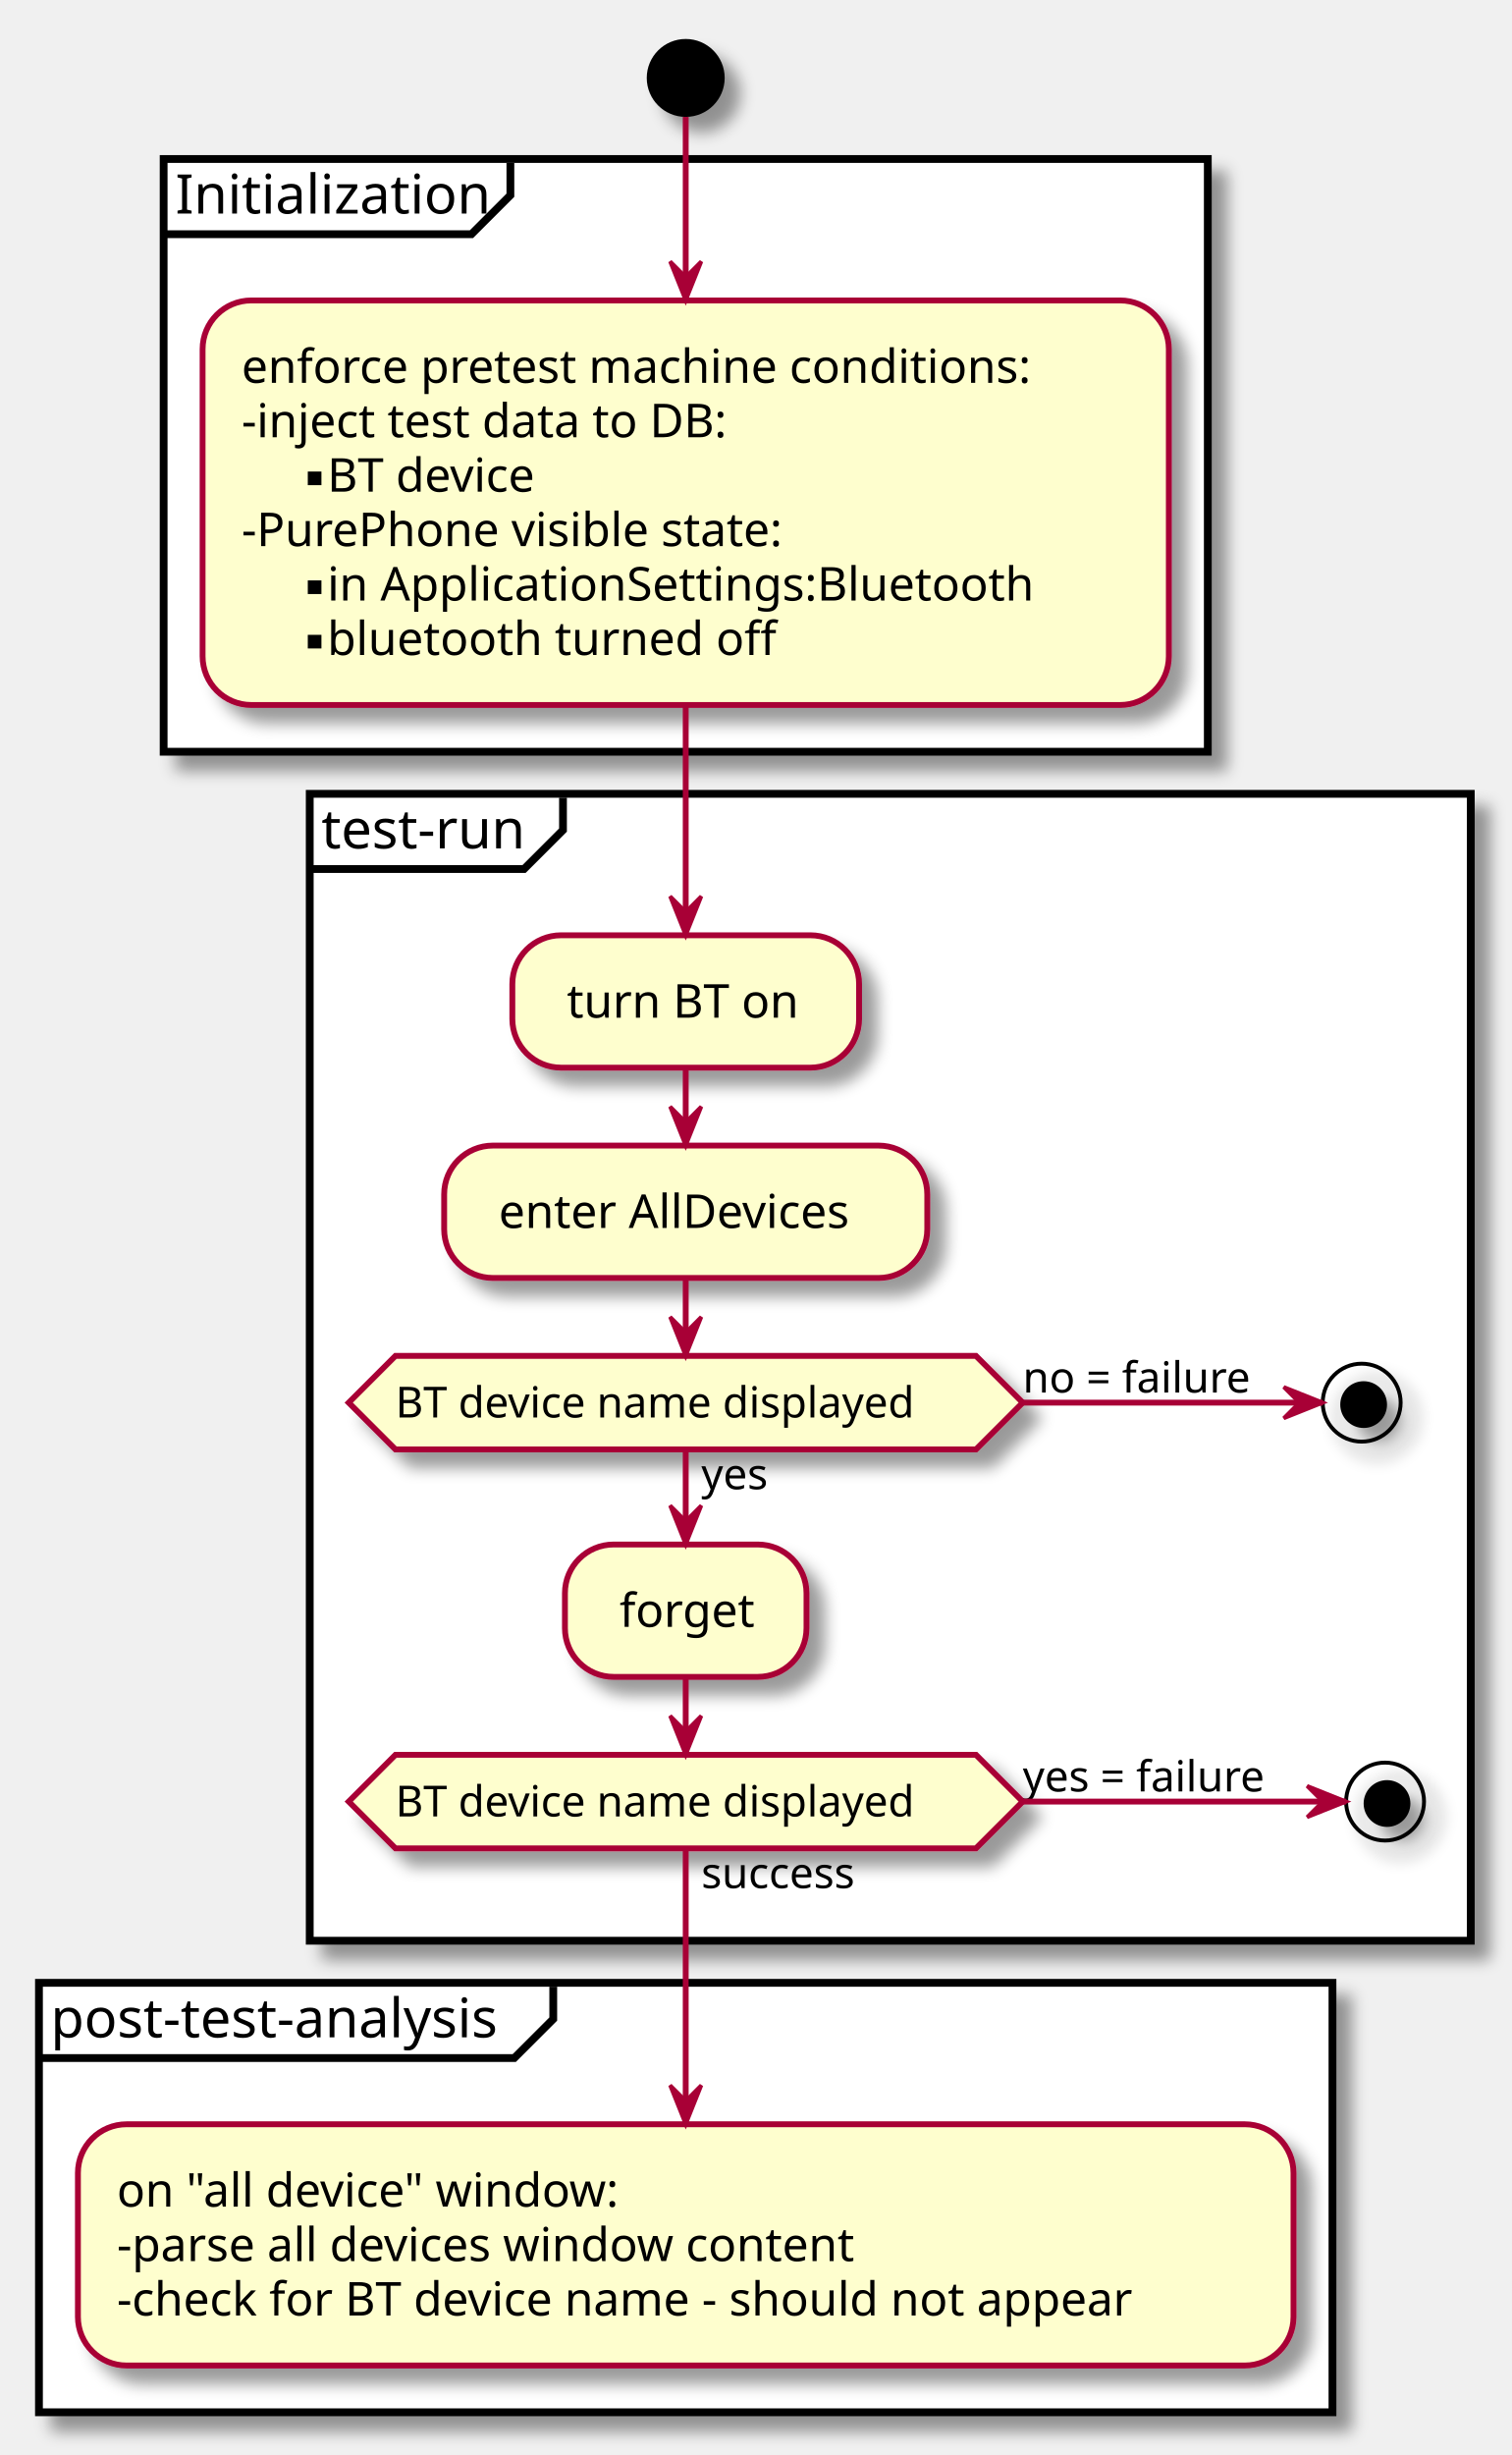
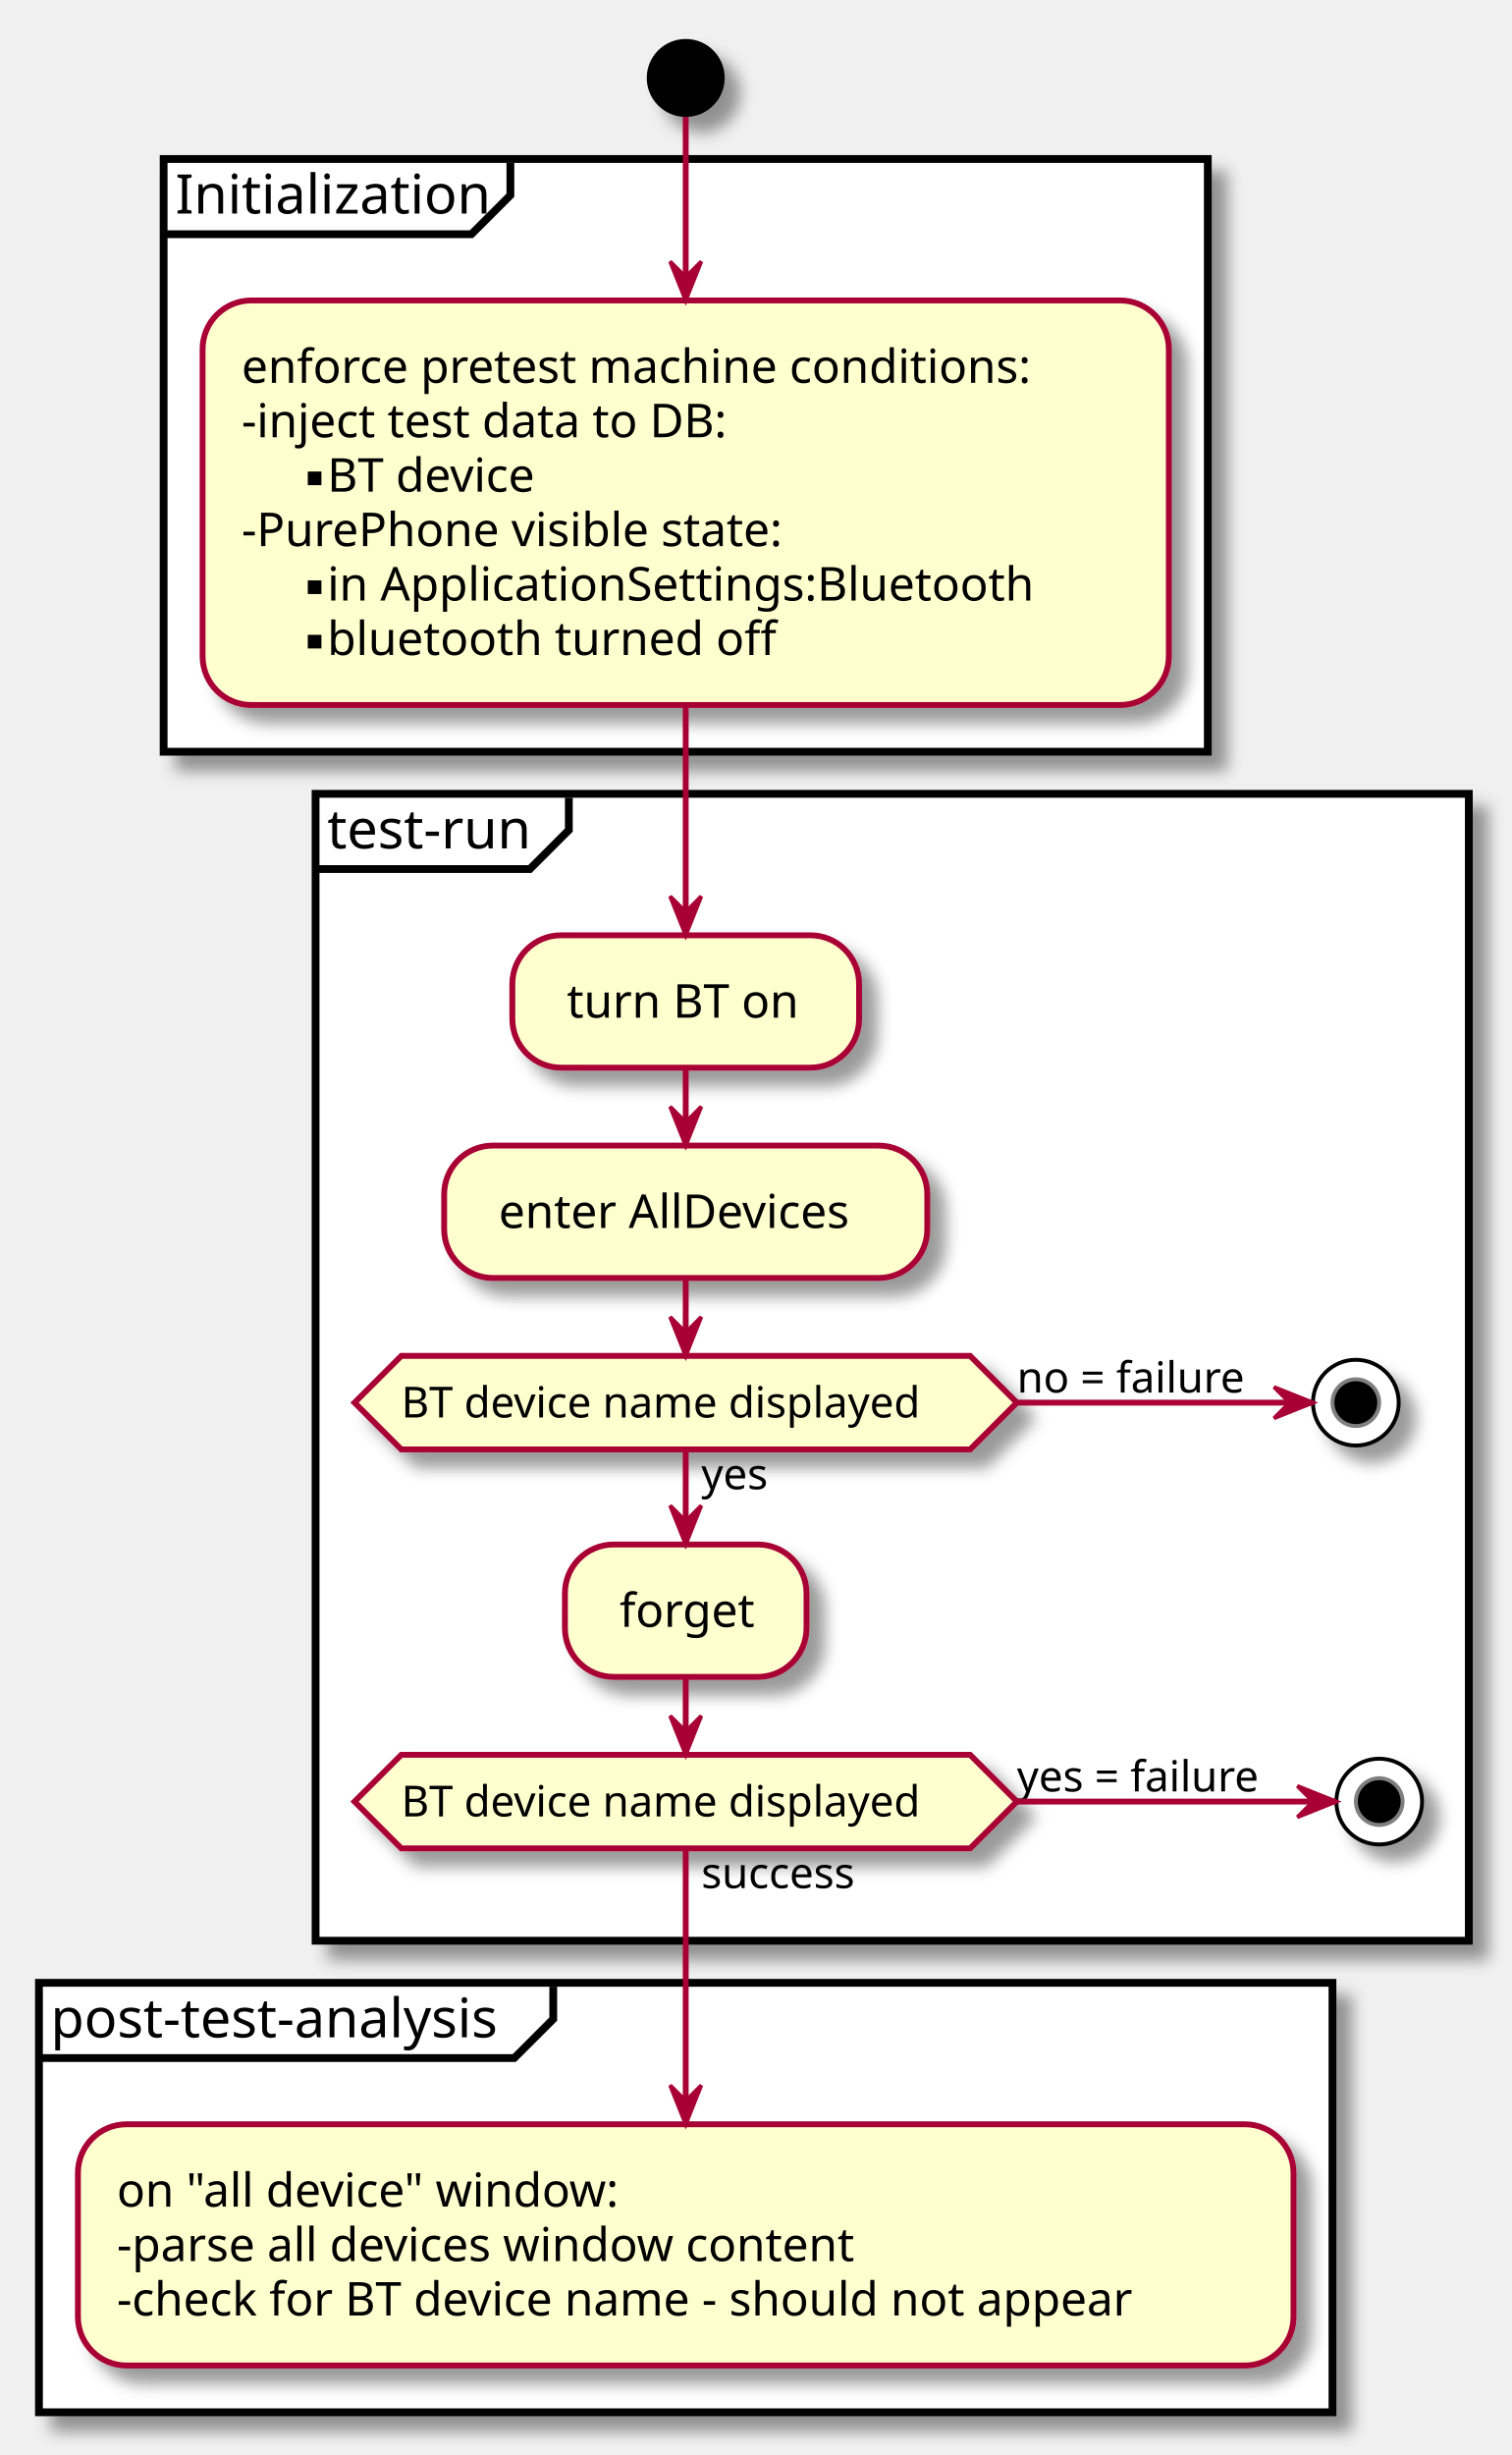
- <svg xmlns="http://www.w3.org/2000/svg" contentScriptType="application/ecmascript" contentStyleType="text/css" height="630px" preserveAspectRatio="none" style="width:388px;height:630px;" version="1.1" viewBox="0 0 388 630" width="388px" zoomAndPan="magnify">
+ <svg xmlns="http://www.w3.org/2000/svg" contentScriptType="application/ecmascript" contentStyleType="text/css" height="630px" preserveAspectRatio="none" style="width:388px;height:630px;background:#F0F0F0;" version="1.1" viewBox="0 0 388 630" width="388px" zoomAndPan="magnify">
  <defs>
-     <filter height="300%" id="fkoea4umu0pon" width="300%" x="-1" y="-1">
+     <filter height="300%" id="fpybxprirtiw3" width="300%" x="-1" y="-1">
      <feGaussianBlur result="blurOut" stdDeviation="2.0" />
      <feColorMatrix in="blurOut" result="blurOut2" type="matrix" values="0 0 0 0 0 0 0 0 0 0 0 0 0 0 0 0 0 0 .4 0" />
      <feOffset dx="4.0" dy="4.0" in="blurOut2" result="blurOut3" />
      <feBlend in="SourceGraphic" in2="blurOut3" mode="normal" />
    </filter>
  </defs>
  <g>
-     <ellipse cx="176" cy="20" fill="#000000" filter="url(#fkoea4umu0pon)" rx="10" ry="10" style="stroke: none; stroke-width: 1.0;" />
-     <rect fill="#FFFFFF" filter="url(#fkoea4umu0pon)" height="152.109" style="stroke: #000000; stroke-width: 2.0;" width="268" x="42" y="40.802" />
+     <ellipse cx="176" cy="20" fill="#000000" filter="url(#fpybxprirtiw3)" rx="10" ry="10" style="stroke: none; stroke-width: 1.0;" />
+     <rect fill="#FFFFFF" filter="url(#fpybxprirtiw3)" height="152.109" style="stroke: #000000; stroke-width: 2.0;" width="268" x="42" y="40.802" />
    <path d="M131,41.802 L131,50.099 L121,60.099 L42,60.099 " fill="none" style="stroke: #000000; stroke-width: 2.0;" />
    <text fill="#000000" font-family="sans-serif" font-size="14" lengthAdjust="spacingAndGlyphs" textLength="79" x="45" y="54.797">Initialization</text>
-     <rect fill="#FEFECE" filter="url(#fkoea4umu0pon)" height="103.812" rx="12.5" ry="12.5" style="stroke: #A80036; stroke-width: 1.5;" width="248" x="52" y="77.099" />
+     <rect fill="#FEFECE" filter="url(#fpybxprirtiw3)" height="103.812" rx="12.5" ry="12.5" style="stroke: #A80036; stroke-width: 1.5;" width="248" x="52" y="77.099" />
    <text fill="#000000" font-family="sans-serif" font-size="12" lengthAdjust="spacingAndGlyphs" textLength="228" x="62" y="98.237">enforce pretest machine conditions:</text>
    <text fill="#000000" font-family="sans-serif" font-size="12" lengthAdjust="spacingAndGlyphs" textLength="142" x="62" y="112.206">-inject test data to DB:</text>
    <rect fill="#000000" height="3.5" style="stroke: #000000; stroke-width: 0.0;" width="3.5" x="79" y="121.005" />
    <text fill="#000000" font-family="sans-serif" font-size="12" lengthAdjust="spacingAndGlyphs" textLength="59" x="84" y="126.175">BT device</text>
    <text fill="#000000" font-family="sans-serif" font-size="12" lengthAdjust="spacingAndGlyphs" textLength="156" x="62" y="140.144">-PurePhone visible state:</text>
    <rect fill="#000000" height="3.5" style="stroke: #000000; stroke-width: 0.0;" width="3.5" x="79" y="148.942" />
    <text fill="#000000" font-family="sans-serif" font-size="12" lengthAdjust="spacingAndGlyphs" textLength="201" x="84" y="154.112">in ApplicationSettings:Bluetooth</text>
    <rect fill="#000000" height="3.5" style="stroke: #000000; stroke-width: 0.0;" width="3.5" x="79" y="162.911" />
    <text fill="#000000" font-family="sans-serif" font-size="12" lengthAdjust="spacingAndGlyphs" textLength="127" x="84" y="168.081">bluetooth turned off</text>
-     <rect fill="#FFFFFF" filter="url(#fkoea4umu0pon)" height="294.316" style="stroke: #000000; stroke-width: 2.0;" width="298" x="79.5" y="203.713" />
-     <path d="M144.5,204.713 L144.5,213.01 L134.5,223.01 L79.5,223.01 " fill="none" style="stroke: #000000; stroke-width: 2.0;" />
-     <text fill="#000000" font-family="sans-serif" font-size="14" lengthAdjust="spacingAndGlyphs" textLength="55" x="82.5" y="217.708">test-run</text>
-     <rect fill="#FEFECE" filter="url(#fkoea4umu0pon)" height="33.969" rx="12.5" ry="12.5" style="stroke: #A80036; stroke-width: 1.5;" width="89" x="131.5" y="240.01" />
+     <rect fill="#FFFFFF" filter="url(#fpybxprirtiw3)" height="294.316" style="stroke: #000000; stroke-width: 2.0;" width="296" x="81" y="203.713" />
+     <path d="M146,204.713 L146,213.01 L136,223.01 L81,223.01 " fill="none" style="stroke: #000000; stroke-width: 2.0;" />
+     <text fill="#000000" font-family="sans-serif" font-size="14" lengthAdjust="spacingAndGlyphs" textLength="55" x="84" y="217.708">test-run</text>
+     <rect fill="#FEFECE" filter="url(#fpybxprirtiw3)" height="33.969" rx="12.5" ry="12.5" style="stroke: #A80036; stroke-width: 1.5;" width="89" x="131.5" y="240.01" />
    <text fill="#000000" font-family="sans-serif" font-size="12" lengthAdjust="spacingAndGlyphs" textLength="65" x="145.5" y="261.148">turn BT on</text>
-     <rect fill="#FEFECE" filter="url(#fkoea4umu0pon)" height="33.969" rx="12.5" ry="12.5" style="stroke: #A80036; stroke-width: 1.5;" width="124" x="114" y="293.978" />
+     <rect fill="#FEFECE" filter="url(#fpybxprirtiw3)" height="33.969" rx="12.5" ry="12.5" style="stroke: #A80036; stroke-width: 1.5;" width="124" x="114" y="293.978" />
    <text fill="#000000" font-family="sans-serif" font-size="12" lengthAdjust="spacingAndGlyphs" textLength="100" x="128" y="315.117">enter AllDevices</text>
-     <rect fill="#FEFECE" filter="url(#fkoea4umu0pon)" height="33.969" rx="12.5" ry="12.5" style="stroke: #A80036; stroke-width: 1.5;" width="62" x="145" y="396.35" />
+     <rect fill="#FEFECE" filter="url(#fpybxprirtiw3)" height="33.969" rx="12.5" ry="12.5" style="stroke: #A80036; stroke-width: 1.5;" width="62" x="145" y="396.35" />
    <text fill="#000000" font-family="sans-serif" font-size="12" lengthAdjust="spacingAndGlyphs" textLength="38" x="159" y="417.488">forget</text>
-     <polygon fill="#FEFECE" filter="url(#fkoea4umu0pon)" points="101.5,347.947,250.5,347.947,262.5,359.947,250.5,371.947,101.5,371.947,89.5,359.947,101.5,347.947" style="stroke: #A80036; stroke-width: 1.5;" />
+     <polygon fill="#FEFECE" filter="url(#fpybxprirtiw3)" points="103,347.947,249,347.947,261,359.947,249,371.947,103,371.947,91,359.947,103,347.947" style="stroke: #A80036; stroke-width: 1.5;" />
    <text fill="#000000" font-family="sans-serif" font-size="11" lengthAdjust="spacingAndGlyphs" textLength="20" x="180" y="382.158">yes</text>
-     <text fill="#000000" font-family="sans-serif" font-size="11" lengthAdjust="spacingAndGlyphs" textLength="149" x="101.5" y="363.755">BT device name displayed</text>
-     <text fill="#000000" font-family="sans-serif" font-size="11" lengthAdjust="spacingAndGlyphs" textLength="67" x="262.5" y="357.353">no = failure</text>
-     <ellipse cx="349.5" cy="359.947" fill="none" filter="url(#fkoea4umu0pon)" rx="10" ry="10" style="stroke: #000000; stroke-width: 1.0;" />
-     <ellipse cx="350" cy="360.447" fill="#000000" filter="url(#fkoea4umu0pon)" rx="6" ry="6" style="stroke: none; stroke-width: 1.0;" />
-     <polygon fill="#FEFECE" filter="url(#fkoea4umu0pon)" points="101.5,450.318,250.5,450.318,262.5,462.318,250.5,474.318,101.5,474.318,89.5,462.318,101.5,450.318" style="stroke: #A80036; stroke-width: 1.5;" />
+     <text fill="#000000" font-family="sans-serif" font-size="11" lengthAdjust="spacingAndGlyphs" textLength="146" x="103" y="363.755">BT device name displayed</text>
+     <text fill="#000000" font-family="sans-serif" font-size="11" lengthAdjust="spacingAndGlyphs" textLength="65" x="261" y="357.353">no = failure</text>
+     <ellipse cx="348" cy="359.947" fill="#FFFFFF" filter="url(#fpybxprirtiw3)" rx="11" ry="11" style="stroke: #000000; stroke-width: 1.0;" />
+     <ellipse cx="348" cy="359.947" fill="#000000" rx="6" ry="6" style="stroke: #7F7F7F; stroke-width: 1.0;" />
+     <polygon fill="#FEFECE" filter="url(#fpybxprirtiw3)" points="103,450.318,249,450.318,261,462.318,249,474.318,103,474.318,91,462.318,103,450.318" style="stroke: #A80036; stroke-width: 1.5;" />
    <text fill="#000000" font-family="sans-serif" font-size="11" lengthAdjust="spacingAndGlyphs" textLength="47" x="180" y="484.529">success</text>
-     <text fill="#000000" font-family="sans-serif" font-size="11" lengthAdjust="spacingAndGlyphs" textLength="149" x="101.5" y="466.127">BT device name displayed</text>
-     <text fill="#000000" font-family="sans-serif" font-size="11" lengthAdjust="spacingAndGlyphs" textLength="73" x="262.5" y="459.724">yes = failure</text>
-     <ellipse cx="355.5" cy="462.318" fill="none" filter="url(#fkoea4umu0pon)" rx="10" ry="10" style="stroke: #000000; stroke-width: 1.0;" />
-     <ellipse cx="356" cy="462.818" fill="#000000" filter="url(#fkoea4umu0pon)" rx="6" ry="6" style="stroke: none; stroke-width: 1.0;" />
-     <rect fill="#FFFFFF" filter="url(#fkoea4umu0pon)" height="110.203" style="stroke: #000000; stroke-width: 2.0;" width="332" x="10" y="508.831" />
+     <text fill="#000000" font-family="sans-serif" font-size="11" lengthAdjust="spacingAndGlyphs" textLength="146" x="103" y="466.127">BT device name displayed</text>
+     <text fill="#000000" font-family="sans-serif" font-size="11" lengthAdjust="spacingAndGlyphs" textLength="71" x="261" y="459.724">yes = failure</text>
+     <ellipse cx="354" cy="462.318" fill="#FFFFFF" filter="url(#fpybxprirtiw3)" rx="11" ry="11" style="stroke: #000000; stroke-width: 1.0;" />
+     <ellipse cx="354" cy="462.318" fill="#000000" rx="6" ry="6" style="stroke: #7F7F7F; stroke-width: 1.0;" />
+     <rect fill="#FFFFFF" filter="url(#fpybxprirtiw3)" height="110.203" style="stroke: #000000; stroke-width: 2.0;" width="332" x="10" y="508.831" />
    <path d="M142,509.831 L142,518.127 L132,528.127 L10,528.127 " fill="none" style="stroke: #000000; stroke-width: 2.0;" />
    <text fill="#000000" font-family="sans-serif" font-size="14" lengthAdjust="spacingAndGlyphs" textLength="122" x="13" y="522.826">post-test-analysis</text>
-     <rect fill="#FEFECE" filter="url(#fkoea4umu0pon)" height="61.906" rx="12.5" ry="12.5" style="stroke: #A80036; stroke-width: 1.5;" width="312" x="20" y="545.127" />
+     <rect fill="#FEFECE" filter="url(#fpybxprirtiw3)" height="61.906" rx="12.5" ry="12.5" style="stroke: #A80036; stroke-width: 1.5;" width="312" x="20" y="545.127" />
    <text fill="#000000" font-family="sans-serif" font-size="12" lengthAdjust="spacingAndGlyphs" textLength="141" x="30" y="566.266">on "all device" window:</text>
    <text fill="#000000" font-family="sans-serif" font-size="12" lengthAdjust="spacingAndGlyphs" textLength="211" x="30" y="580.235">-parse all devices window content</text>
    <text fill="#000000" font-family="sans-serif" font-size="12" lengthAdjust="spacingAndGlyphs" textLength="292" x="30" y="594.204">-check for BT device name - should not appear</text>
    <line style="stroke: #A80036; stroke-width: 1.5;" x1="176" x2="176" y1="30" y2="77.099" />
    <polygon fill="#A80036" points="172,67.099,176,77.099,180,67.099,176,71.099" style="stroke: #A80036; stroke-width: 1.0;" />
    <line style="stroke: #A80036; stroke-width: 1.5;" x1="176" x2="176" y1="273.978" y2="293.978" />
    <polygon fill="#A80036" points="172,283.978,176,293.978,180,283.978,176,287.978" style="stroke: #A80036; stroke-width: 1.0;" />
    <line style="stroke: #A80036; stroke-width: 1.5;" x1="176" x2="176" y1="371.947" y2="396.35" />
    <polygon fill="#A80036" points="172,386.35,176,396.35,180,386.35,176,390.35" style="stroke: #A80036; stroke-width: 1.0;" />
-     <line style="stroke: #A80036; stroke-width: 1.5;" x1="262.5" x2="339.5" y1="359.947" y2="359.947" />
-     <polygon fill="#A80036" points="329.5,355.947,339.5,359.947,329.5,363.947,333.5,359.947" style="stroke: #A80036; stroke-width: 1.0;" />
+     <line style="stroke: #A80036; stroke-width: 1.5;" x1="261" x2="337" y1="359.947" y2="359.947" />
+     <polygon fill="#A80036" points="327,355.947,337,359.947,327,363.947,331,359.947" style="stroke: #A80036; stroke-width: 1.0;" />
    <line style="stroke: #A80036; stroke-width: 1.5;" x1="176" x2="176" y1="430.318" y2="450.318" />
    <polygon fill="#A80036" points="172,440.318,176,450.318,180,440.318,176,444.318" style="stroke: #A80036; stroke-width: 1.0;" />
    <line style="stroke: #A80036; stroke-width: 1.5;" x1="176" x2="176" y1="327.947" y2="347.947" />
    <polygon fill="#A80036" points="172,337.947,176,347.947,180,337.947,176,341.947" style="stroke: #A80036; stroke-width: 1.0;" />
    <line style="stroke: #A80036; stroke-width: 1.5;" x1="176" x2="176" y1="474.318" y2="545.127" />
    <polygon fill="#A80036" points="172,535.127,176,545.127,180,535.127,176,539.127" style="stroke: #A80036; stroke-width: 1.0;" />
-     <line style="stroke: #A80036; stroke-width: 1.5;" x1="262.5" x2="345.5" y1="462.318" y2="462.318" />
-     <polygon fill="#A80036" points="335.5,458.318,345.5,462.318,335.5,466.318,339.5,462.318" style="stroke: #A80036; stroke-width: 1.0;" />
+     <line style="stroke: #A80036; stroke-width: 1.5;" x1="261" x2="343" y1="462.318" y2="462.318" />
+     <polygon fill="#A80036" points="333,458.318,343,462.318,333,466.318,337,462.318" style="stroke: #A80036; stroke-width: 1.0;" />
    <line style="stroke: #A80036; stroke-width: 1.5;" x1="176" x2="176" y1="180.911" y2="240.01" />
    <polygon fill="#A80036" points="172,230.01,176,240.01,180,230.01,176,234.01" style="stroke: #A80036; stroke-width: 1.0;" />
  </g>
</svg>
